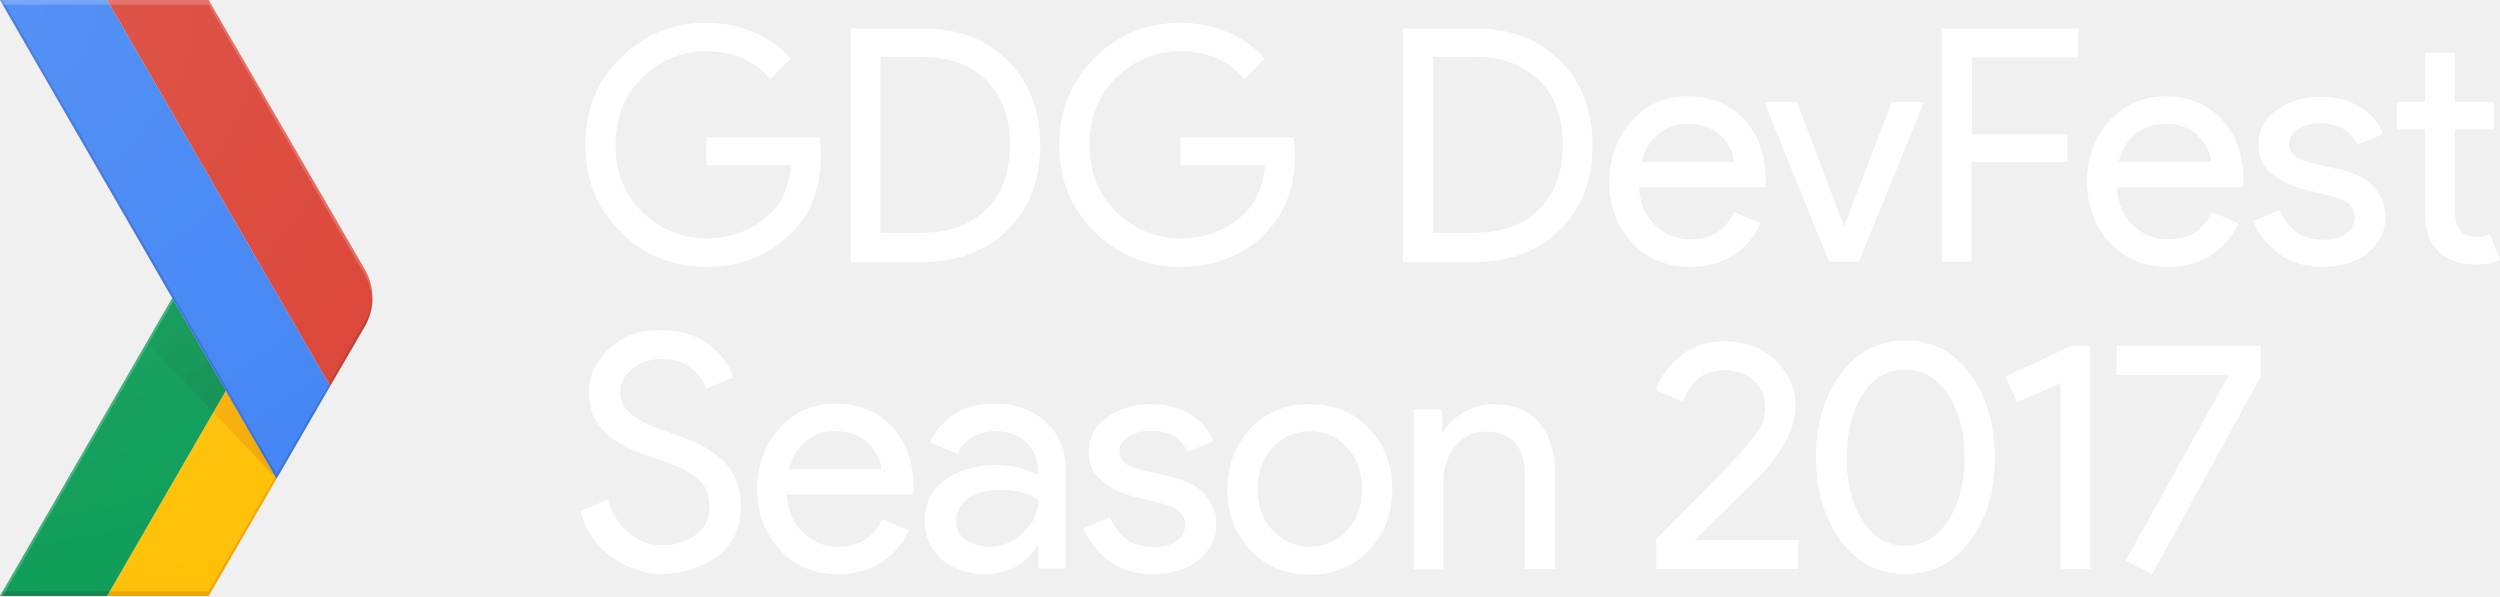
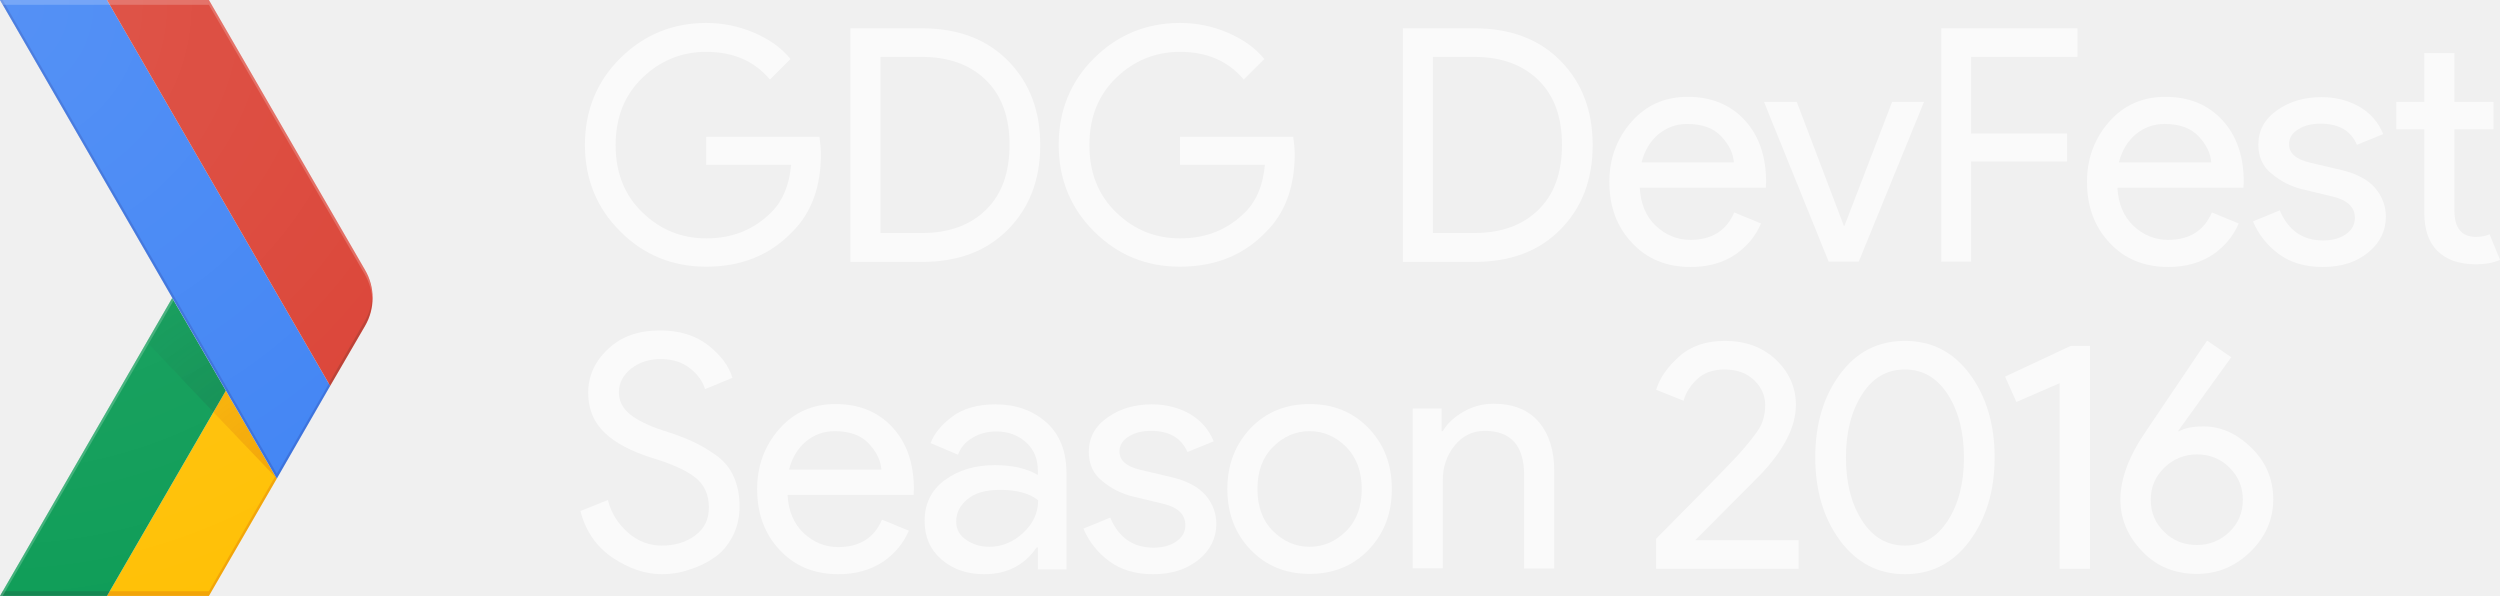
- <svg xmlns="http://www.w3.org/2000/svg" id="Layer_4" viewBox="0 0 536.9 128">
-   <style>.st0{fill:none}.st1{fill:#ffc107}.st2{fill:#0f9d58}.st3{fill:#bf360c}.st3,.st4,.st5{opacity:.2;enable-background:new}.st4{fill:#263238}.st5{fill:#fff}.st6{fill:url(#XMLID_2_)}.st7{fill:url(#XMLID_3_)}.st8{fill:#4285f4}.st9{fill:#db4437}.st10,.st11{opacity:.2;fill:#1a237e;enable-background:new}.st11{fill:#3e2723}.st12{fill:url(#XMLID_4_)}.st13{fill:#fff}</style>
+ <svg xmlns="http://www.w3.org/2000/svg" id="Layer_4" viewBox="0 0 839 200">
+   <style>.st0{fill:none;} .st1{fill:#FFC107;} .st2{fill:#0F9D58;} .st3{opacity:0.2;fill:#BF360C;enable-background:new ;} .st4{opacity:0.2;fill:#263238;enable-background:new ;} .st5{opacity:0.2;fill:#FFFFFF;enable-background:new ;} .st6{fill:url(#XMLID_126_);} .st7{fill:url(#XMLID_127_);} .st8{fill:#4285F4;} .st9{fill:#DB4437;} .st10{opacity:0.2;fill:#1A237E;enable-background:new ;} .st11{opacity:0.2;fill:#3E2723;enable-background:new ;} .st12{fill:url(#XMLID_128_);} .st13{fill:#FAFAFA;}</style>
  <g id="XMLID_60_">
    <g id="XMLID_61_">
      <g id="XMLID_62_">
-         <path id="XMLID_106_" class="st0" d="M78.4 58L44.8 0H0l37 64-37 64h44.8l33.5-58c2.2-3.7 2.2-8.3.1-12z" />
-         <path id="XMLID_105_" class="st1" d="M59.2 102.3L48.5 83.9 23 128h21.8l14.6-25.2z" />
-         <path id="XMLID_104_" class="st0" d="M78.4 58L44.8 0H0l37 64-37 64h44.8l33.5-58c2.2-3.7 2.2-8.3.1-12z" />
-         <path id="XMLID_103_" class="st2" d="M37 64l11.5 19.9L23 128H0z" />
-         <path id="XMLID_102_" class="st0" d="M78.4 58L44.8 0H0l37 64-37 64h44.8l33.5-58c2.2-3.7 2.2-8.3.1-12z" />
-         <path id="XMLID_101_" class="st3" d="M44.8 127H23.6l-.6 1h21.8l14.6-25.2-.2-.5z" />
-         <path id="XMLID_100_" class="st0" d="M78.4 58L44.8 0H0l37 64-37 64h44.8l33.5-58c2.2-3.7 2.2-8.3.1-12z" />
-         <path id="XMLID_99_" class="st4" d="M.6 127l-.6 1h23l.6-1z" />
-         <path id="XMLID_98_" class="st0" d="M78.4 58L44.8 0H0l37 64-37 64h44.8l33.5-58c2.2-3.7 2.2-8.3.1-12z" />
-         <path id="XMLID_96_" class="st5" d="M0 128h.6l36.7-63.5-.3-.5z" />
-         <path id="XMLID_94_" class="st0" d="M78.4 58L44.8 0H0l37 64-37 64h44.8l33.5-58c2.2-3.7 2.2-8.3.1-12z" />
-         <radialGradient id="XMLID_2_" cx="59.277" cy="2693.086" r="44.264" gradientTransform="matrix(1 0 0 -1 0 2795.46)" gradientUnits="userSpaceOnUse">
+         <path id="XMLID_106_" class="st0" d="M122.5 90.6L70.1 0H0l57.8 100L0 200h70.1l52.4-90.6c3.3-5.8 3.3-13 0-18.8z" />
+         <path id="XMLID_105_" class="st1" d="M92.4 159.8l-16.6-28.7L35.9 200h34.2l22.8-39.4z" />
+         <path id="XMLID_104_" class="st0" d="M122.5 90.6L70.1 0H0l57.8 100L0 200h70.1l52.4-90.6c3.3-5.8 3.3-13 0-18.8z" />
+         <path id="XMLID_103_" class="st2" d="M57.8 100l18 31.1L35.9 200H0z" />
+         <path id="XMLID_102_" class="st0" d="M122.5 90.6L70.1 0H0l57.8 100L0 200h70.1l52.4-90.6c3.3-5.8 3.3-13 0-18.8z" />
+         <path id="XMLID_101_" class="st3" d="M70.1 198.4H36.8l-.9 1.6h34.2l22.8-39.4-.5-.8z" />
+         <path id="XMLID_100_" class="st0" d="M122.5 90.6L70.1 0H0l57.8 100L0 200h70.1l52.4-90.6c3.3-5.8 3.3-13 0-18.8z" />
+         <path id="XMLID_99_" class="st4" d="M.9 198.4L0 200h35.9l.9-1.6z" />
+         <path id="XMLID_98_" class="st0" d="M122.5 90.6L70.1 0H0l57.8 100L0 200h70.1l52.4-90.6c3.3-5.8 3.3-13 0-18.8z" />
+         <path id="XMLID_96_" class="st5" d="M0 200h.9l57.4-99.2-.5-.8z" />
+         <path id="XMLID_94_" class="st0" d="M122.5 90.6L70.1 0H0l57.8 100L0 200h70.1l52.4-90.6c3.3-5.8 3.3-13 0-18.8z" />
+         <radialGradient id="XMLID_126_" cx="92.62" cy="2707.501" r="69.162" gradientTransform="matrix(1 0 0 -1 0 2867.46)" gradientUnits="userSpaceOnUse">
          <stop offset="0" stop-color="#BF360C" stop-opacity=".2" />
          <stop offset="1" stop-color="#BF360C" stop-opacity=".02" />
        </radialGradient>
-         <path id="XMLID_92_" class="st6" d="M59.4 102.8L48.5 83.9l-2.7 4.6z" />
-         <path id="XMLID_90_" class="st0" d="M78.4 58L44.8 0H0l37 64-37 64h44.8l33.5-58c2.2-3.7 2.2-8.3.1-12z" />
-         <radialGradient id="XMLID_3_" cx="59.151" cy="2692.806" r="44.623" gradientTransform="matrix(1 0 0 -1 0 2795.46)" gradientUnits="userSpaceOnUse">
+         <path id="XMLID_92_" class="st6" d="M92.9 160.6l-17.1-29.5-4.2 7.2z" />
+         <path id="XMLID_90_" class="st0" d="M122.5 90.6L70.1 0H0l57.8 100L0 200h70.1l52.4-90.6c3.3-5.8 3.3-13 0-18.8z" />
+         <radialGradient id="XMLID_127_" cx="92.423" cy="2707.063" r="69.723" gradientTransform="matrix(1 0 0 -1 0 2867.46)" gradientUnits="userSpaceOnUse">
          <stop offset="0" stop-color="#263238" stop-opacity=".2" />
          <stop offset="1" stop-color="#263238" stop-opacity=".02" />
        </radialGradient>
-         <path id="XMLID_89_" class="st7" d="M45.8 88.5l2.7-4.6L37 64l-5.5 9.5z" />
-         <path id="XMLID_88_" class="st0" d="M78.4 58L44.8 0H0l37 64-37 64h44.8l33.5-58c2.2-3.7 2.2-8.3.1-12z" />
+         <path id="XMLID_89_" class="st7" d="M71.6 138.3l4.2-7.2-18-31.1-8.5 14.8z" />
+         <path id="XMLID_88_" class="st0" d="M122.5 90.6L70.1 0H0l57.8 100L0 200h70.1l52.4-90.6c3.3-5.8 3.3-13 0-18.8z" />
        <g id="XMLID_85_">
          <g id="XMLID_86_">
-             <path id="XMLID_87_" class="st8" d="M23 0H0l59.4 102.8 11.5-19.9z" />
+             <path id="XMLID_87_" class="st8" d="M35.9 0H0l92.9 160.6 17.9-31.1z" />
          </g>
        </g>
-         <path id="XMLID_84_" class="st0" d="M78.4 58L44.8 0H0l37 64-37 64h44.8l33.5-58c2.2-3.7 2.2-8.3.1-12z" />
-         <path id="XMLID_83_" class="st9" d="M78.4 70c2.1-3.7 2.1-8.3 0-12L44.8 0H23l47.9 82.9L78.4 70z" />
-         <path id="XMLID_82_" class="st0" d="M78.4 58L44.8 0H0l37 64-37 64h44.8l33.5-58c2.2-3.7 2.2-8.3.1-12z" />
-         <path id="XMLID_71_" class="st10" d="M70.9 82.9l-.2-.5-11.3 19.4L.6 0H0l59.4 102.8 11.5-19.9z" />
-         <path id="XMLID_69_" class="st0" d="M78.4 58L44.8 0H0l37 64-37 64h44.8l33.5-58c2.2-3.7 2.2-8.3.1-12z" />
-         <path id="XMLID_67_" class="st5" d="M44.8 1l33.5 58c1 1.7 1.5 3.6 1.6 5.5.1-2.2-.4-4.5-1.6-6.5L44.8 0H0l.6 1h44.2z" />
-         <path id="XMLID_66_" class="st0" d="M78.4 58L44.8 0H0l37 64-37 64h44.8l33.5-58c2.2-3.7 2.2-8.3.1-12z" />
-         <path id="XMLID_65_" class="st11" d="M70.9 82.9L78.4 70c1.2-2 1.7-4.3 1.6-6.5-.1 1.9-.6 3.8-1.6 5.5l-7.7 13.4.2.5z" />
-         <path id="XMLID_64_" class="st0" d="M78.4 58L44.8 0H0l37 64-37 64h44.8l33.5-58c2.2-3.7 2.2-8.3.1-12z" />
-         <radialGradient id="XMLID_4_" cx="-1" cy="2794.46" r="134.35" gradientTransform="matrix(1 0 0 -1 0 2795.46)" gradientUnits="userSpaceOnUse">
+         <path id="XMLID_84_" class="st0" d="M122.5 90.6L70.1 0H0l57.8 100L0 200h70.1l52.4-90.6c3.3-5.8 3.3-13 0-18.8z" />
+         <path id="XMLID_83_" class="st9" d="M122.5 109.4c3.4-5.8 3.4-13 0-18.8L70.1 0H35.9l74.9 129.5 11.7-20.1z" />
+         <path id="XMLID_82_" class="st0" d="M122.5 90.6L70.1 0H0l57.8 100L0 200h70.1l52.4-90.6c3.3-5.8 3.3-13 0-18.8z" />
+         <path id="XMLID_71_" class="st10" d="M110.8 129.5l-.4-.8L92.9 159 .9 0H0l92.9 160.6 17.9-31.1z" />
+         <path id="XMLID_69_" class="st0" d="M122.5 90.6L70.1 0H0l57.8 100L0 200h70.1l52.4-90.6c3.3-5.8 3.3-13 0-18.8z" />
+         <path id="XMLID_67_" class="st5" d="M70.1 1.6l52.4 90.6c1.5 2.7 2.3 5.6 2.5 8.6.1-3.5-.7-7-2.5-10.2L70.1 0H0l.9 1.6h69.2z" />
+         <path id="XMLID_66_" class="st0" d="M122.5 90.6L70.1 0H0l57.8 100L0 200h70.1l52.4-90.6c3.3-5.8 3.3-13 0-18.8z" />
+         <path id="XMLID_65_" class="st11" d="M110.8 129.5l11.6-20.1c1.8-3.1 2.6-6.7 2.5-10.2-.1 3-.9 5.9-2.5 8.6l-12.1 20.9.5.8z" />
+         <path id="XMLID_64_" class="st0" d="M122.5 90.6L70.1 0H0l57.8 100L0 200h70.1l52.4-90.6c3.3-5.8 3.3-13 0-18.8z" />
+         <radialGradient id="XMLID_128_" cx="-1.563" cy="2865.898" r="209.922" gradientTransform="matrix(1 0 0 -1 0 2867.46)" gradientUnits="userSpaceOnUse">
          <stop offset="0" stop-color="#FFF" stop-opacity=".1" />
          <stop offset="1" stop-color="#FFF" stop-opacity="0" />
        </radialGradient>
-         <path id="XMLID_63_" class="st12" d="M78.4 58L44.8 0H0l37 64-37 64h44.8l33.5-58c2.2-3.7 2.2-8.3.1-12z" />
+         <path id="XMLID_63_" class="st12" d="M122.5 90.6L70.1 0H0l57.8 100L0 200h70.1l52.4-90.6c3.3-5.8 3.3-13 0-18.8z" />
      </g>
    </g>
  </g>
-   <path class="st13" d="M176.3 33.2c0 7-2.1 12.6-6.2 16.7-4.7 4.9-10.9 7.4-18.4 7.4-7.2 0-13.4-2.5-18.4-7.5-5.1-5-7.6-11.2-7.6-18.7s2.5-13.6 7.6-18.7c5.1-5 11.2-7.5 18.4-7.5 3.6 0 7 .7 10.3 2.1 3.3 1.4 5.9 3.3 7.8 5.6l-4.4 4.4c-3.3-4-7.9-6-13.7-6-5.3 0-9.8 1.9-13.7 5.6-3.8 3.7-5.8 8.5-5.8 14.5 0 5.9 1.9 10.7 5.8 14.5 3.9 3.7 8.4 5.6 13.7 5.6 5.6 0 10.3-1.9 14-5.6 2.4-2.4 3.8-5.8 4.2-10.1h-18.2v-6H176c.2 1.2.3 2.5.3 3.7zm6.4 23V6.1H198c7.7 0 13.9 2.3 18.5 7 4.6 4.6 6.9 10.7 6.9 18.1s-2.3 13.5-6.9 18.1c-4.6 4.6-10.8 7-18.5 7h-15.3zm6.4-6.2h8.9c5.8 0 10.4-1.7 13.8-5 3.4-3.3 5.1-8 5.1-13.9s-1.7-10.6-5.1-13.9c-3.4-3.3-8-5-13.8-5h-8.9V50zm89-16.8c0 7-2.1 12.6-6.2 16.7-4.7 4.9-10.9 7.4-18.4 7.4-7.2 0-13.4-2.5-18.4-7.5-5.1-5-7.6-11.2-7.6-18.7s2.5-13.6 7.6-18.7c5.1-5 11.2-7.5 18.4-7.5 3.6 0 7 .7 10.3 2.1 3.3 1.4 5.9 3.3 7.8 5.6l-4.4 4.4c-3.3-4-7.9-6-13.7-6-5.3 0-9.8 1.9-13.7 5.6-3.8 3.7-5.8 8.5-5.8 14.5 0 5.9 1.9 10.7 5.8 14.5 3.9 3.7 8.4 5.6 13.7 5.6 5.6 0 10.3-1.9 14-5.6 2.4-2.4 3.8-5.8 4.2-10.1h-18.2v-6h24.3c.2 1.2.3 2.5.3 3.7zm23.2 23V6.1h15.3c7.7 0 13.9 2.3 18.5 7 4.6 4.6 6.9 10.7 6.9 18.1s-2.3 13.5-6.9 18.1c-4.6 4.6-10.8 7-18.5 7h-15.3zm6.5-6.2h8.9c5.8 0 10.4-1.7 13.8-5 3.4-3.3 5.1-8 5.1-13.9s-1.7-10.6-5.1-13.9c-3.4-3.3-8-5-13.8-5h-8.9V50zm55.3 7.3c-5.2 0-9.4-1.7-12.6-5.2-3.2-3.5-4.9-7.8-4.9-13.1 0-5 1.6-9.3 4.7-12.9 3.1-3.6 7.2-5.4 12.1-5.4 5.1 0 9.2 1.7 12.2 5 3.1 3.3 4.6 7.7 4.6 13.3l-.1 1.2H352c.2 3.5 1.3 6.2 3.5 8.2 2.1 2 4.6 3 7.5 3 4.6 0 7.7-2 9.4-5.9l5.7 2.4c-1.1 2.7-3 4.9-5.5 6.7-2.6 1.8-5.7 2.7-9.5 2.7zm9.3-22.4c-.1-2-1-3.8-2.7-5.6-1.7-1.8-4.1-2.7-7.4-2.7-2.4 0-4.4.7-6.2 2.2-1.8 1.5-3 3.5-3.6 6h19.9zm20.4 21.3l-13.9-34.3h7L396 48.5h.1l10.2-26.6h6.9l-14 34.3h-6.4zm30.6 0H417V6.1h29.3v6.2h-22.8v16.5H444v6h-20.6v21.4zm42.3 1.1c-5.2 0-9.4-1.7-12.6-5.2-3.2-3.5-4.9-7.8-4.9-13.1 0-5 1.6-9.3 4.7-12.9 3.2-3.6 7.2-5.4 12.1-5.4 5.1 0 9.2 1.7 12.2 5 3.1 3.3 4.6 7.7 4.6 13.3l-.1 1.2h-27.1c.2 3.5 1.3 6.2 3.5 8.2 2.1 2 4.6 3 7.5 3 4.6 0 7.7-2 9.4-5.9l5.7 2.4c-1.1 2.7-3 4.9-5.5 6.7-2.6 1.8-5.8 2.7-9.5 2.7zm9.2-22.4c-.1-2-1-3.8-2.7-5.6-1.7-1.8-4.1-2.7-7.4-2.7-2.4 0-4.4.7-6.2 2.2-1.8 1.5-3 3.5-3.6 6h19.9zm24 22.4c-3.8 0-7-.9-9.5-2.8s-4.3-4.2-5.5-7l5.7-2.4c1.8 4.3 4.9 6.4 9.3 6.4 2 0 3.7-.4 4.9-1.3 1.3-.9 1.9-2.1 1.9-3.5 0-2.2-1.6-3.8-4.7-4.5l-6.9-1.7c-2.2-.6-4.3-1.6-6.2-3.2-2-1.6-2.9-3.7-2.9-6.3 0-3 1.3-5.5 4-7.4 2.7-1.9 5.9-2.8 9.6-2.8 3 0 5.7.7 8.1 2.1 2.4 1.4 4.1 3.3 5.1 5.9l-5.6 2.3c-1.3-3-3.9-4.6-7.8-4.6-1.9 0-3.5.4-4.8 1.2-1.3.8-2 1.9-2 3.2 0 2 1.5 3.3 4.5 4l6.8 1.6c3.2.7 5.6 2 7.1 3.9 1.5 1.8 2.3 3.9 2.3 6.2 0 3.1-1.3 5.6-3.8 7.7-2.4 2-5.6 3-9.6 3zm32.9-.5c-3.6 0-6.3-1-8.2-2.9-1.9-1.9-2.8-4.6-2.8-8.1v-18h-6v-5.9h6V11.4h6.4v10.5h8.4v5.9h-8.4v17.5c0 3.7 1.5 5.6 4.6 5.6 1.2 0 2.1-.2 2.9-.6l2.2 5.5c-1.4.7-3.1 1-5.1 1zm-389.6 66.5c-3.6 0-7.2-1.2-10.7-3.6-3.5-2.4-5.8-5.7-6.8-10l5.9-2.4c.7 2.8 2.1 5.1 4.3 7 2.2 1.9 4.6 2.8 7.3 2.8 2.8 0 5.2-.7 7.2-2.2 2-1.5 3-3.5 3-6 0-2.8-1-5-3-6.5s-5.1-2.9-9.4-4.2c-4.4-1.4-7.8-3.2-10.1-5.4s-3.4-5.1-3.4-8.5c0-3.6 1.4-6.7 4.3-9.4 2.8-2.7 6.6-4 11.1-4 4.2 0 7.7 1.1 10.4 3.2s4.4 4.4 5.2 7l-5.9 2.4c-.4-1.6-1.5-3.1-3.1-4.4-1.7-1.4-3.8-2-6.4-2-2.5 0-4.6.7-6.3 2.1-1.8 1.4-2.6 3.1-2.6 5.1 0 1.9.8 3.4 2.4 4.7 1.6 1.3 4 2.4 7.1 3.5 2.5.8 4.5 1.6 6.2 2.3 1.7.7 3.3 1.7 5 3 1.7 1.2 3 2.8 3.9 4.6.9 1.8 1.3 4 1.3 6.4 0 2.4-.5 4.6-1.5 6.5-1 1.9-2.3 3.4-4 4.5-1.7 1.1-3.4 2-5.4 2.6-2 .6-4 .9-6 .9zm37.9 0c-5.2 0-9.4-1.7-12.6-5.2-3.2-3.5-4.9-7.8-4.9-13.1 0-5 1.6-9.3 4.7-12.9 3.1-3.6 7.2-5.4 12.1-5.4 5.1 0 9.2 1.7 12.2 5 3.1 3.3 4.6 7.7 4.6 13.3l-.1 1.2H169c.2 3.5 1.3 6.2 3.5 8.2 2.1 2 4.6 3 7.5 3 4.6 0 7.7-2 9.4-5.9l5.7 2.4c-1.1 2.7-3 4.9-5.5 6.7-2.6 1.8-5.8 2.7-9.5 2.7zm9.2-22.4c-.1-2-1-3.8-2.7-5.6-1.7-1.8-4.1-2.7-7.4-2.7-2.4 0-4.4.7-6.2 2.2-1.8 1.5-3 3.5-3.6 6h19.9zm22.1 22.4c-3.6 0-6.7-1.1-9.1-3.1-2.4-2.1-3.7-4.9-3.7-8.3 0-3.7 1.4-6.7 4.3-8.8 2.9-2.1 6.5-3.2 10.7-3.2 3.8 0 6.9.7 9.3 2.1v-1c0-2.5-.9-4.5-2.6-6.1-1.7-1.5-3.9-2.3-6.4-2.3-1.9 0-3.6.4-5.1 1.3-1.5.9-2.6 2.1-3.1 3.6l-5.9-2.5c.8-2.1 2.4-4 4.7-5.7 2.3-1.8 5.4-2.6 9.2-2.6 4.4 0 8 1.3 10.9 3.9 2.9 2.6 4.3 6.2 4.3 10.8v20.7H223v-4.8h-.3c-2.6 4.1-6.4 6-11.3 6zm1.1-5.9c2.7 0 5.1-1 7.2-3 2.2-2 3.3-4.3 3.3-7-1.8-1.5-4.5-2.2-8.2-2.2-3.1 0-5.5.7-7.1 2-1.6 1.4-2.4 2.9-2.4 4.8 0 1.7.7 3 2.2 4 1.4.9 3.1 1.4 5 1.4zm35.2 5.9c-3.8 0-7-.9-9.5-2.8s-4.3-4.2-5.5-7l5.7-2.4c1.8 4.3 4.9 6.4 9.3 6.4 2 0 3.7-.4 4.9-1.3 1.3-.9 1.9-2.1 1.9-3.5 0-2.2-1.6-3.8-4.7-4.5l-6.9-1.7c-2.2-.6-4.3-1.6-6.2-3.2-2-1.6-2.9-3.7-2.9-6.3 0-3 1.3-5.5 4-7.4 2.7-1.9 5.9-2.8 9.6-2.8 3 0 5.7.7 8.1 2.1 2.4 1.4 4.1 3.3 5.1 5.9l-5.6 2.3c-1.3-3-3.9-4.6-7.8-4.6-1.9 0-3.5.4-4.8 1.2-1.3.8-2 1.9-2 3.2 0 2 1.5 3.3 4.6 4l6.8 1.6c3.2.7 5.6 2 7.1 3.9 1.5 1.8 2.3 3.9 2.3 6.2 0 3.1-1.3 5.6-3.8 7.7-2.5 2-5.8 3-9.7 3zM268.6 92c3.3-3.5 7.5-5.2 12.7-5.2 5.1 0 9.4 1.7 12.7 5.2 3.3 3.5 5 7.8 5 13.1 0 5.2-1.7 9.6-5 13.1s-7.5 5.2-12.7 5.2c-5.1 0-9.4-1.7-12.7-5.2-3.3-3.5-5-7.8-5-13.1s1.7-9.6 5-13.1zm4.8 22c2.2 2.3 4.8 3.4 7.9 3.4 3 0 5.7-1.1 7.9-3.4s3.3-5.3 3.3-9-1.1-6.7-3.3-9c-2.2-2.3-4.8-3.4-7.9-3.4-3 0-5.7 1.1-7.9 3.4s-3.3 5.3-3.3 9c0 3.8 1.1 6.8 3.3 9zm36.3-26.1v4.8h.3c.9-1.6 2.4-3 4.4-4.2 2-1.1 4.2-1.7 6.4-1.7 4.2 0 7.5 1.3 9.7 3.9 2.2 2.6 3.4 6.1 3.4 10.5v21h-6.4v-20c0-6.3-2.8-9.5-8.5-9.5-2.7 0-4.8 1.1-6.5 3.2-1.7 2.1-2.5 4.6-2.5 7.4v19h-6.4V87.9h6.1zm76.5 34.3h-30.5v-6.4c9.1-9.2 15-15.2 17.6-18 2.3-2.6 3.8-4.5 4.6-5.8.8-1.3 1.2-3 1.2-4.9 0-2-.8-3.8-2.4-5.3-1.6-1.5-3.7-2.3-6.4-2.3-2.4 0-4.4.7-5.9 2.1-1.5 1.4-2.4 3-2.9 4.6l-5.9-2.4c.8-2.5 2.5-4.9 5-7.1 2.5-2.2 5.8-3.4 9.8-3.4 4.4 0 8.1 1.4 10.9 4.1 2.8 2.7 4.3 5.9 4.3 9.7 0 4.7-2.5 9.7-7.6 15L364 116h22.2v6.2zm36.9-6.1c-3.5 4.8-8.2 7.2-13.9 7.2-5.7 0-10.4-2.4-13.9-7.2-3.5-4.8-5.3-10.8-5.3-17.9 0-7.1 1.8-13.1 5.3-17.9 3.5-4.8 8.2-7.2 13.9-7.2 5.7 0 10.4 2.4 13.9 7.2 3.5 4.8 5.3 10.7 5.3 17.9 0 7.2-1.7 13.1-5.3 17.9zm-13.9 1.1c3.8 0 6.9-1.8 9.2-5.4 2.3-3.6 3.5-8.1 3.5-13.5 0-5.5-1.2-10-3.5-13.5-2.3-3.6-5.4-5.4-9.2-5.4-3.9 0-7 1.8-9.2 5.4-2.3 3.6-3.4 8.1-3.4 13.5s1.1 9.9 3.4 13.5c2.2 3.6 5.3 5.4 9.2 5.4zm39.7 5h-6.4V82.3l-9.3 4.1-2.5-5.5 14.1-6.6h4.1v47.9zm13.3 1.1l-5.7-2.9 22.2-39.9h-24.2l.1-6.2h30.9v6.6l-23.3 42.4z" id="XMLID_7_" />
+   <g id="XMLID_7_">
+     <path id="XMLID_2_" class="st13" d="M275.5 51.8c0 10.9-3.2 19.7-9.7 26.1-7.4 7.7-17 11.6-28.8 11.6-11.3 0-20.9-3.9-28.8-11.8-7.9-7.8-11.9-17.6-11.9-29.1s4-21.3 11.9-29.1c7.9-7.8 17.5-11.8 28.8-11.8 5.6 0 11 1.1 16.1 3.3 5.1 2.2 9.2 5.1 12.2 8.8l-6.9 6.9c-5.2-6.2-12.3-9.3-21.4-9.3-8.2 0-15.4 2.9-21.4 8.7-6 5.8-9 13.3-9 22.6s3 16.8 9 22.6c6 5.8 13.1 8.7 21.4 8.7 8.8 0 16-2.9 21.9-8.8 3.8-3.8 6-9.1 6.6-15.9H237v-9.4h38c.3 2.1.5 4 .5 5.9z" />
+     <path id="XMLID_4_" class="st13" d="M285.4 87.8V9.5h24c12 0 21.7 3.6 28.9 10.9 7.2 7.3 10.8 16.7 10.8 28.3s-3.6 21-10.8 28.3c-7.2 7.3-16.8 10.9-28.9 10.9h-24zm10.1-9.6h13.9c9 0 16.2-2.6 21.5-7.8 5.3-5.2 7.9-12.4 7.9-21.8 0-9.3-2.6-16.5-7.9-21.7-5.3-5.2-12.5-7.8-21.5-7.8h-13.9v59.1z" />
+     <path id="XMLID_8_" class="st13" d="M434.5 51.8c0 10.9-3.2 19.7-9.7 26.1-7.4 7.7-17 11.6-28.8 11.6-11.3 0-20.9-3.9-28.8-11.8-7.9-7.8-11.9-17.6-11.9-29.1s4-21.3 11.9-29.1c7.9-7.8 17.5-11.8 28.8-11.8 5.6 0 11 1.1 16.1 3.3 5.1 2.2 9.2 5.1 12.2 8.8l-6.9 6.9c-5.2-6.2-12.3-9.3-21.4-9.3-8.2 0-15.4 2.9-21.4 8.7-6 5.8-9 13.3-9 22.6s3 16.8 9 22.6c6 5.8 13.1 8.7 21.4 8.7 8.8 0 16-2.9 21.9-8.8 3.8-3.8 6-9.1 6.6-15.9H396v-9.4h38c.3 2.1.5 4 .5 5.9z" />
+     <path id="XMLID_10_" class="st13" d="M470.8 87.8V9.5h24c12 0 21.7 3.6 28.9 10.9 7.2 7.3 10.8 16.7 10.8 28.3s-3.6 21-10.8 28.3c-7.2 7.3-16.8 10.9-28.9 10.9h-24zm10.1-9.6h13.9c9 0 16.2-2.6 21.5-7.8 5.3-5.2 7.9-12.4 7.9-21.8 0-9.3-2.6-16.5-7.9-21.7-5.3-5.2-12.5-7.8-21.5-7.8h-13.9v59.1z" />
+     <path id="XMLID_13_" class="st13" d="M567.4 89.6c-8.1 0-14.7-2.7-19.7-8.1-5.1-5.4-7.6-12.2-7.6-20.5 0-7.8 2.5-14.5 7.4-20.1 4.9-5.6 11.2-8.4 18.9-8.4 7.9 0 14.3 2.6 19.1 7.8 4.8 5.2 7.2 12.1 7.2 20.8l-.1 1.9h-42.3c.3 5.4 2.1 9.7 5.4 12.8 3.3 3.1 7.2 4.7 11.6 4.7 7.2 0 12.1-3.1 14.7-9.2l9 3.7c-1.8 4.2-4.6 7.6-8.6 10.4-4.2 2.8-9.1 4.2-15 4.2zm14.5-35c-.2-3.1-1.6-6-4.2-8.8-2.6-2.8-6.4-4.2-11.5-4.2-3.7 0-6.9 1.2-9.7 3.5-2.7 2.3-4.6 5.5-5.6 9.4h31z" />
+     <path id="XMLID_16_" class="st13" d="M613.7 87.8L592 34.2h11l15.8 41.6h.2l16-41.6h10.7l-21.9 53.6h-10.1z" />
+     <path id="XMLID_18_" class="st13" d="M661.6 87.8h-10.1V9.5h45.7v9.6h-35.7v25.7h32.2v9.4h-32.2v33.6z" />
+     <path id="XMLID_20_" class="st13" d="M727.7 89.6c-8.1 0-14.7-2.7-19.7-8.1-5.1-5.4-7.6-12.2-7.6-20.5 0-7.8 2.5-14.5 7.4-20.1 4.9-5.6 11.2-8.4 18.9-8.4 7.9 0 14.3 2.6 19.1 7.8 4.8 5.2 7.2 12.1 7.2 20.8l-.1 1.9h-42.3c.3 5.4 2.1 9.7 5.4 12.8 3.3 3.1 7.2 4.7 11.6 4.7 7.2 0 12.1-3.1 14.7-9.2l9 3.7c-1.8 4.2-4.6 7.6-8.6 10.4-4.3 2.8-9.2 4.2-15 4.2zm14.4-35c-.2-3.1-1.6-6-4.2-8.8-2.6-2.8-6.4-4.2-11.5-4.2-3.7 0-6.9 1.2-9.7 3.5-2.7 2.3-4.6 5.5-5.6 9.4h31z" />
+     <path id="XMLID_27_" class="st13" d="M779.5 89.6c-6 0-10.9-1.5-14.8-4.4-3.9-2.9-6.8-6.6-8.6-10.9l9-3.7c2.8 6.7 7.7 10.1 14.5 10.1 3.1 0 5.7-.7 7.7-2.1 2-1.4 3-3.2 3-5.5 0-3.5-2.4-5.9-7.3-7.1l-10.8-2.6c-3.4-.9-6.7-2.5-9.7-5-3.1-2.4-4.6-5.7-4.6-9.9 0-4.7 2.1-8.6 6.3-11.5 4.2-3 9.2-4.4 14.9-4.4 4.7 0 9 1.1 12.7 3.2 3.7 2.2 6.4 5.2 8 9.2l-8.8 3.6c-2-4.7-6.1-7.1-12.2-7.1-3 0-5.5.6-7.5 1.9-2 1.2-3.1 2.9-3.1 5 0 3.1 2.4 5.1 7.1 6.2l10.6 2.5c5 1.2 8.8 3.2 11.2 6 2.4 2.8 3.6 6.1 3.6 9.6 0 4.8-2 8.8-5.9 12-4 3.3-9.1 4.9-15.3 4.9z" />
+     <path id="XMLID_29_" class="st13" d="M830.9 88.7c-5.6 0-9.9-1.5-12.9-4.5s-4.4-7.2-4.4-12.7V43.4h-9.4v-9.2h9.4V17.8h10.1v16.4h13.1v9.2h-13.1v27.3c0 5.8 2.4 8.8 7.2 8.8 1.8 0 3.4-.3 4.6-.9l3.5 8.6c-2.2 1-4.9 1.5-8.1 1.5z" />
+     <path id="XMLID_31_" class="st13" d="M222.2 192.7c-5.7 0-11.2-1.9-16.7-5.6-5.4-3.7-9-8.9-10.7-15.6l9.2-3.7c1.1 4.3 3.3 7.9 6.7 10.9 3.4 3 7.2 4.4 11.4 4.4 4.4 0 8.1-1.1 11.2-3.4 3.1-2.3 4.6-5.4 4.6-9.4 0-4.4-1.6-7.7-4.6-10.1-3.1-2.4-8-4.6-14.7-6.6-6.9-2.2-12.2-5-15.8-8.5-3.6-3.5-5.4-7.9-5.4-13.3 0-5.6 2.2-10.5 6.7-14.7 4.4-4.2 10.2-6.2 17.4-6.2 6.6 0 12 1.7 16.2 5 4.2 3.3 6.9 6.9 8.1 10.9l-9.2 3.8c-.7-2.5-2.3-4.8-4.9-6.9-2.6-2.1-5.9-3.2-10-3.2-3.9 0-7.2 1.1-9.9 3.2-2.7 2.2-4.1 4.8-4.1 8 0 2.9 1.3 5.4 3.8 7.4s6.2 3.8 11.1 5.4c3.9 1.2 7.1 2.4 9.7 3.6 2.6 1.2 5.2 2.7 7.9 4.6 2.7 1.9 4.7 4.3 6 7.2 1.3 2.9 2 6.2 2 10s-.8 7.2-2.4 10.2c-1.6 3-3.6 5.4-6.2 7.1-2.6 1.8-5.4 3.1-8.4 4-2.8 1-5.9 1.5-9 1.5z" />
+     <path id="XMLID_33_" class="st13" d="M281.4 192.7c-8.1 0-14.7-2.7-19.7-8.1-5.1-5.4-7.6-12.2-7.6-20.5 0-7.8 2.5-14.5 7.4-20.1 4.9-5.6 11.2-8.4 18.9-8.4 7.9 0 14.3 2.6 19.1 7.8 4.8 5.2 7.2 12.1 7.2 20.8l-.1 1.9h-42.3c.3 5.4 2.1 9.7 5.4 12.8 3.3 3.1 7.2 4.7 11.6 4.7 7.2 0 12.1-3.1 14.7-9.2l9 3.7c-1.8 4.2-4.6 7.6-8.6 10.4-4.3 2.8-9.2 4.2-15 4.2zm14.4-35c-.2-3.1-1.6-6-4.2-8.8-2.6-2.8-6.4-4.2-11.5-4.2-3.7 0-6.9 1.2-9.7 3.5-2.7 2.3-4.6 5.5-5.6 9.4h31z" />
+     <path id="XMLID_36_" class="st13" d="M330.3 192.7c-5.7 0-10.4-1.6-14.3-4.9-3.8-3.3-5.7-7.6-5.7-13 0-5.8 2.3-10.4 6.8-13.7 4.5-3.3 10.1-5 16.7-5 5.9 0 10.8 1.1 14.5 3.3v-1.5c0-3.9-1.3-7.1-4-9.5-2.7-2.4-6-3.6-10-3.6-2.9 0-5.6.7-7.9 2.1-2.4 1.4-4 3.3-4.9 5.7l-9.2-3.9c1.2-3.2 3.7-6.2 7.3-8.9 3.6-2.7 8.5-4.1 14.4-4.1 6.9 0 12.5 2 17.1 6 4.5 4 6.8 9.7 6.8 17v32.4h-9.6v-7.4h-.4c-4 5.9-9.9 9-17.6 9zm1.7-9.2c4.2 0 7.9-1.5 11.3-4.6 3.4-3.1 5.1-6.8 5.1-11-2.8-2.3-7.1-3.5-12.8-3.5-4.9 0-8.6 1.1-11 3.2-2.5 2.1-3.7 4.6-3.7 7.4 0 2.6 1.1 4.7 3.4 6.2 2.2 1.5 4.7 2.3 7.7 2.3z" />
+     <path id="XMLID_39_" class="st13" d="M387 192.7c-6 0-10.9-1.5-14.8-4.4-3.9-2.9-6.8-6.6-8.6-10.9l9-3.7c2.8 6.7 7.7 10.1 14.5 10.1 3.1 0 5.7-.7 7.7-2.1 2-1.4 3-3.2 3-5.5 0-3.5-2.4-5.9-7.3-7.1l-10.8-2.6c-3.4-.9-6.7-2.5-9.7-5-3.1-2.4-4.6-5.7-4.6-9.9 0-4.7 2.1-8.6 6.3-11.5 4.2-3 9.2-4.4 14.9-4.4 4.7 0 9 1.1 12.7 3.2 3.7 2.2 6.4 5.2 8 9.2l-8.8 3.6c-2-4.7-6.1-7.1-12.2-7.1-3 0-5.5.6-7.5 1.9-2 1.2-3.1 2.9-3.1 5 0 3.1 2.4 5.1 7.1 6.2l10.6 2.5c5 1.2 8.7 3.2 11.2 6 2.4 2.8 3.6 6.1 3.6 9.6 0 4.8-2 8.8-5.9 12-4.1 3.3-9.1 4.9-15.3 4.9z" />
+     <path id="XMLID_41_" class="st13" d="M419.7 143.7c5.2-5.4 11.8-8.1 19.8-8.1s14.6 2.7 19.8 8.1c5.2 5.4 7.8 12.2 7.8 20.4s-2.6 15-7.8 20.4c-5.2 5.4-11.8 8.1-19.8 8.1s-14.6-2.7-19.8-8.1c-5.2-5.4-7.8-12.2-7.8-20.4 0-8.1 2.6-14.9 7.8-20.4zm7.5 34.5c3.5 3.5 7.6 5.3 12.3 5.3 4.7 0 8.8-1.8 12.3-5.3s5.2-8.2 5.2-14.1c0-5.8-1.7-10.5-5.2-14.1-3.5-3.5-7.6-5.3-12.3-5.3-4.7 0-8.8 1.8-12.3 5.3s-5.2 8.2-5.2 14.1 1.7 10.6 5.2 14.1z" />
+     <path id="XMLID_44_" class="st13" d="M483.8 137.3v7.4h.4c1.5-2.6 3.8-4.7 6.9-6.5 3.1-1.8 6.5-2.7 10.1-2.7 6.6 0 11.7 2 15.2 6.1s5.2 9.6 5.2 16.4v32.8h-10.1v-31.3c0-9.9-4.4-14.9-13.2-14.9-4.2 0-7.5 1.7-10.2 5-2.6 3.3-3.9 7.2-3.9 11.5v29.6h-10.1v-53.6h9.7z" />
+     <path id="XMLID_46_" class="st13" d="M603.5 190.9h-47.7v-10.1c14.3-14.4 23.4-23.7 27.5-28.1 3.6-4 6-7.1 7.2-9.1 1.2-2.1 1.9-4.6 1.9-7.7 0-3.1-1.2-5.9-3.7-8.3-2.5-2.4-5.8-3.6-10-3.6-3.8 0-6.9 1.1-9.2 3.3-2.3 2.2-3.8 4.6-4.5 7.2l-9.2-3.7c1.2-3.9 3.8-7.7 7.8-11.2 3.9-3.5 9-5.2 15.3-5.2 6.9 0 12.6 2.1 17.1 6.3 4.4 4.2 6.7 9.3 6.7 15.2 0 7.3-4 15.1-11.9 23.4l-21.9 22h34.7v9.6z" />
+     <path id="XMLID_48_" class="st13" d="M661.1 181.4c-5.5 7.5-12.8 11.3-21.8 11.3s-16.2-3.8-21.8-11.3c-5.5-7.5-8.3-16.8-8.3-27.9 0-11.2 2.8-20.5 8.3-27.9 5.5-7.5 12.8-11.2 21.8-11.2s16.2 3.7 21.8 11.2c5.5 7.5 8.3 16.8 8.3 27.9 0 11.1-2.8 20.4-8.3 27.9zm-21.8 1.7c6 0 10.8-2.8 14.4-8.4 3.6-5.6 5.4-12.6 5.4-21.1 0-8.5-1.8-15.6-5.4-21.2-3.6-5.6-8.4-8.4-14.4-8.4-6.1 0-10.9 2.8-14.4 8.4-3.6 5.6-5.4 12.6-5.4 21.2 0 8.5 1.8 15.5 5.4 21.1 3.6 5.6 8.4 8.4 14.4 8.4z" />
+     <path id="XMLID_51_" class="st13" d="M701.3 190.9h-10.1v-62.3l-14.5 6.3-3.8-8.5 22-10.3h6.5v74.8z" />
+     <path id="XMLID_53_" class="st13" d="M739.5 143.1c5.8 0 11.2 2.4 16.1 7.2 4.9 4.8 7.3 10.6 7.3 17.3 0 6.6-2.5 12.5-7.6 17.5s-11.1 7.5-18 7.5c-7.4 0-13.6-2.5-18.4-7.6-4.9-5.1-7.3-10.9-7.3-17.4 0-6.9 2.9-14.7 8.8-23.2l20.3-30.1 8.1 5.6-17.8 24.7.2.2c1.8-1.1 4.5-1.7 8.3-1.7zm-2.2 39.8c4.2 0 7.9-1.5 10.9-4.4 3-2.9 4.5-6.5 4.5-10.8 0-4.2-1.5-7.8-4.5-10.8-3-3-6.7-4.4-10.9-4.4s-7.9 1.5-10.9 4.4c-3.1 3-4.6 6.5-4.6 10.8 0 4.3 1.5 7.9 4.5 10.8 3 3 6.7 4.4 11 4.4z" />
+   </g>
</svg>
